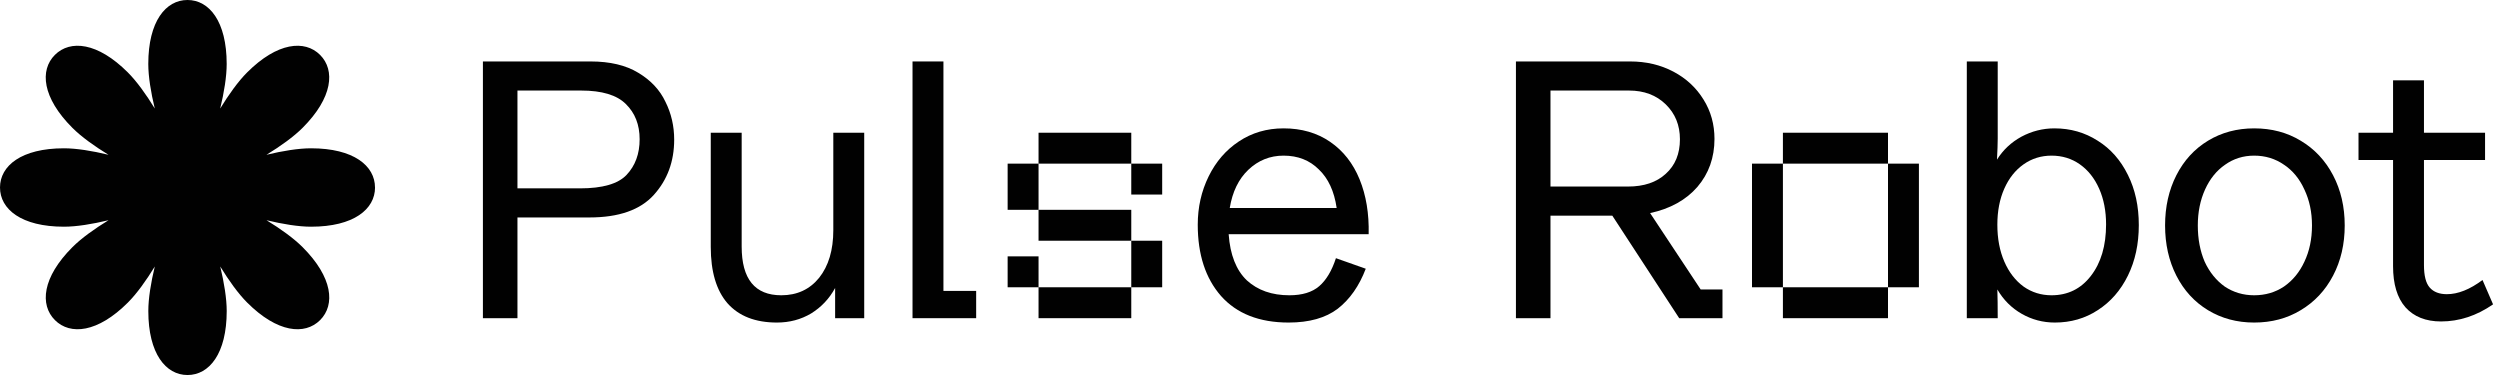
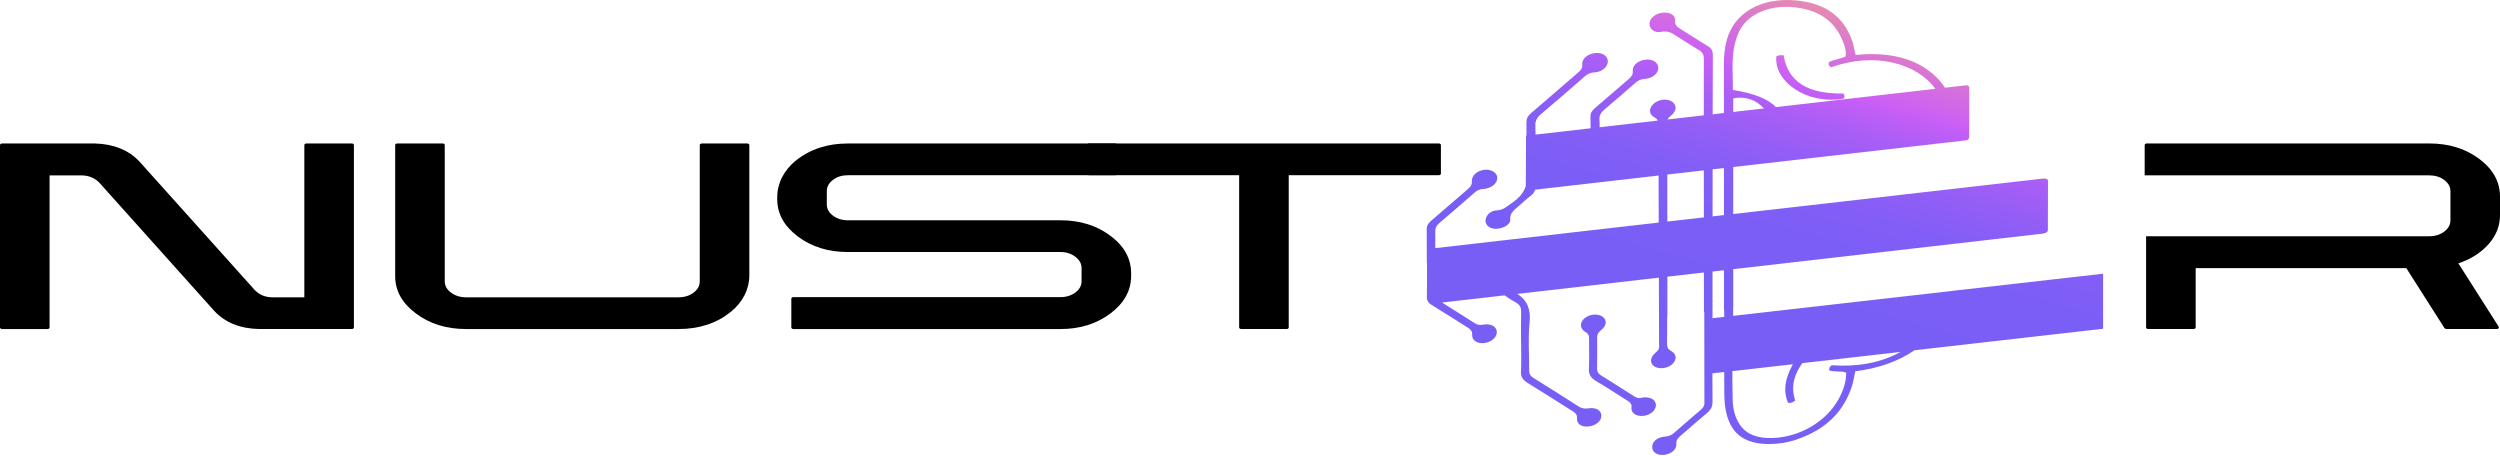
- <svg xmlns="http://www.w3.org/2000/svg" width="220" height="33" viewBox="0 0 220 33" fill="none">
-   <path d="M33 16.5C33 14.595 31.127 13.05 27.371 13.05C26.265 13.05 24.869 13.279 23.449 13.621C24.696 12.858 25.844 12.033 26.626 11.251C29.282 8.595 29.514 6.179 28.167 4.831C26.821 3.485 24.404 3.717 21.748 6.373C20.966 7.154 20.14 8.303 19.378 9.55C19.721 8.13 19.948 6.734 19.948 5.628C19.948 1.871 18.404 -0.001 16.498 -0.001C14.593 -0.001 13.049 1.871 13.049 5.628C13.049 6.734 13.278 8.13 13.62 9.55C12.857 8.303 12.031 7.154 11.249 6.373C8.593 3.717 6.178 3.485 4.83 4.831C3.483 6.178 3.715 8.595 6.371 11.251C7.153 12.033 8.301 12.858 9.548 13.621C8.128 13.278 6.732 13.05 5.626 13.05C1.873 13.05 0 14.595 0 16.5C0 18.405 1.873 19.95 5.629 19.95C6.735 19.95 8.131 19.721 9.551 19.379C8.304 20.142 7.156 20.968 6.374 21.749C3.718 24.405 3.486 26.821 4.833 28.169C6.179 29.515 8.596 29.284 11.252 26.627C12.034 25.846 12.86 24.697 13.622 23.451C13.279 24.87 13.052 26.267 13.052 27.372C13.052 31.129 14.596 33.002 16.502 33.002C18.407 33.002 19.951 31.129 19.951 27.372C19.951 26.267 19.722 24.87 19.381 23.451C20.143 24.697 20.969 25.846 21.751 26.627C24.407 29.284 26.822 29.515 28.17 28.169C29.517 26.822 29.285 24.405 26.629 21.749C25.847 20.968 24.699 20.142 23.452 19.379C24.872 19.722 26.268 19.95 27.374 19.95C31.13 19.95 33.003 18.405 33.003 16.5H33Z" fill="#010101" />
-   <path d="M219.389 26.784C217.938 27.787 216.413 28.288 214.813 28.288C213.469 28.288 212.424 27.872 211.677 27.04C210.952 26.208 210.589 25.003 210.589 23.424V14.08H207.549V11.68H210.589V7.072H213.309V11.68H218.685V14.08H213.309V23.328C213.309 24.267 213.479 24.928 213.821 25.312C214.162 25.696 214.663 25.888 215.325 25.888C216.306 25.888 217.351 25.472 218.461 24.64L219.389 26.784Z" fill="#010101" />
-   <path d="M198.367 28.384C196.853 28.384 195.498 28.021 194.303 27.296C193.109 26.571 192.181 25.557 191.519 24.256C190.858 22.955 190.527 21.483 190.527 19.84C190.527 18.197 190.858 16.725 191.519 15.424C192.181 14.123 193.109 13.109 194.303 12.384C195.498 11.659 196.853 11.296 198.367 11.296C199.903 11.296 201.269 11.659 202.463 12.384C203.679 13.109 204.629 14.123 205.311 15.424C205.994 16.725 206.335 18.197 206.335 19.84C206.335 21.483 205.994 22.955 205.311 24.256C204.629 25.557 203.679 26.571 202.463 27.296C201.269 28.021 199.903 28.384 198.367 28.384ZM198.367 25.984C199.349 25.984 200.223 25.728 200.991 25.216C201.759 24.683 202.357 23.957 202.783 23.04C203.231 22.101 203.455 21.035 203.455 19.84C203.455 18.667 203.231 17.611 202.783 16.672C202.357 15.733 201.759 15.008 200.991 14.496C200.223 13.963 199.349 13.696 198.367 13.696C197.407 13.696 196.554 13.963 195.807 14.496C195.061 15.008 194.474 15.733 194.047 16.672C193.621 17.611 193.407 18.667 193.407 19.84C193.407 21.035 193.61 22.101 194.015 23.04C194.442 23.957 195.029 24.683 195.775 25.216C196.543 25.728 197.407 25.984 198.367 25.984Z" fill="#010101" />
-   <path d="M180.791 11.296C182.199 11.296 183.468 11.659 184.599 12.384C185.73 13.088 186.615 14.091 187.255 15.392C187.895 16.672 188.215 18.144 188.215 19.808C188.215 21.472 187.895 22.955 187.255 24.256C186.615 25.557 185.73 26.571 184.599 27.296C183.49 28.021 182.231 28.384 180.823 28.384C179.778 28.384 178.807 28.128 177.911 27.616C177.015 27.104 176.3 26.389 175.767 25.472C175.788 26.112 175.799 26.955 175.799 28H173.079V5.408H175.799V12.192C175.799 12.619 175.778 13.237 175.735 14.048C176.268 13.195 176.983 12.523 177.879 12.032C178.796 11.541 179.767 11.296 180.791 11.296ZM180.535 25.984C181.964 25.984 183.116 25.419 183.991 24.288C184.887 23.136 185.335 21.621 185.335 19.744C185.335 18.571 185.132 17.525 184.727 16.608C184.322 15.691 183.756 14.976 183.031 14.464C182.306 13.952 181.474 13.696 180.535 13.696C179.618 13.696 178.796 13.952 178.071 14.464C177.346 14.976 176.78 15.691 176.375 16.608C175.97 17.525 175.767 18.581 175.767 19.776C175.767 20.992 175.97 22.069 176.375 23.008C176.78 23.947 177.346 24.683 178.071 25.216C178.796 25.728 179.618 25.984 180.535 25.984Z" fill="#010101" />
-   <path d="M166.144 14.4H156.896V11.68H166.144V14.4ZM156.896 25.28H154.176V14.4H156.896V25.28ZM166.144 14.4H168.864V25.28H166.144V14.4ZM156.896 25.28H166.144V28H156.896V25.28Z" fill="#010101" />
-   <path d="M149.658 25.472H151.578V28H147.77L141.882 18.976H136.442V28H133.402V5.408H143.45C144.858 5.408 146.128 5.707 147.258 6.304C148.389 6.901 149.274 7.723 149.914 8.768C150.554 9.792 150.874 10.944 150.874 12.224C150.874 13.867 150.373 15.275 149.37 16.448C148.368 17.6 146.981 18.368 145.21 18.752L149.658 25.472ZM136.442 16.416H143.258C144.666 16.416 145.776 16.043 146.586 15.296C147.418 14.549 147.834 13.536 147.834 12.256C147.834 11.019 147.418 9.995 146.586 9.184C145.754 8.373 144.677 7.968 143.354 7.968H136.442V16.416Z" fill="#010101" />
-   <path d="M112.954 11.296C114.533 11.296 115.898 11.691 117.05 12.48C118.202 13.269 119.066 14.368 119.642 15.776C120.218 17.184 120.485 18.795 120.442 20.608H108.122C108.25 22.421 108.784 23.776 109.722 24.672C110.682 25.547 111.93 25.984 113.466 25.984C114.597 25.984 115.472 25.717 116.09 25.184C116.709 24.651 117.2 23.829 117.562 22.72L120.186 23.648C119.61 25.163 118.789 26.336 117.722 27.168C116.656 27.979 115.216 28.384 113.402 28.384C110.821 28.384 108.837 27.605 107.45 26.048C106.085 24.491 105.402 22.4 105.402 19.776C105.402 18.24 105.722 16.821 106.362 15.52C107.002 14.219 107.888 13.195 109.018 12.448C110.17 11.68 111.482 11.296 112.954 11.296ZM112.954 13.696C111.76 13.696 110.725 14.112 109.85 14.944C108.997 15.755 108.453 16.875 108.218 18.304H117.626C117.413 16.832 116.89 15.701 116.058 14.912C115.248 14.101 114.213 13.696 112.954 13.696Z" fill="#010101" />
-   <path d="M99.552 11.68V14.4H91.392V11.68H99.552ZM91.392 18.464H88.672V14.4H91.392V18.464ZM102.272 14.4V17.12H99.552V14.4H102.272ZM91.392 21.184V18.464H99.552V21.184H91.392ZM102.272 25.28H99.552V21.184H102.272V25.28ZM88.672 25.28V22.56H91.392V25.28H88.672ZM91.392 25.28H99.552V28H91.392V25.28Z" fill="#010101" />
-   <path d="M83.022 5.408V25.6H85.902V28H80.302V5.408H83.022Z" fill="#010101" />
-   <path d="M73.331 11.68H76.051V28H73.491V25.344C72.979 26.283 72.275 27.029 71.379 27.584C70.483 28.117 69.48 28.384 68.371 28.384C66.472 28.384 65.022 27.819 64.019 26.688C63.038 25.557 62.547 23.904 62.547 21.728V11.68H65.267V21.696C65.267 24.555 66.43 25.984 68.755 25.984C70.141 25.984 71.251 25.472 72.083 24.448C72.915 23.403 73.331 22.005 73.331 20.256V11.68Z" fill="#010101" />
-   <path d="M51.968 5.408C53.675 5.408 55.072 5.739 56.16 6.4C57.269 7.061 58.069 7.915 58.56 8.96C59.072 9.984 59.328 11.093 59.328 12.288C59.328 14.208 58.731 15.829 57.536 17.152C56.341 18.475 54.453 19.136 51.872 19.136H45.536V28H42.496V5.408H51.968ZM51.04 16.576C53.024 16.576 54.389 16.181 55.136 15.392C55.904 14.581 56.288 13.536 56.288 12.256C56.288 10.976 55.883 9.941 55.072 9.152C54.283 8.363 52.971 7.968 51.136 7.968H45.536V16.576H51.04Z" fill="#010101" />
+ <svg xmlns="http://www.w3.org/2000/svg" width="2285" height="416" viewBox="0 0 2285 416" fill="none">
+   <path d="M278.164 132.646C278.164 132.194 278.357 131.823 278.728 131.545C279.099 131.267 279.594 131.123 280.199 131.123H321.659C322.112 131.123 322.525 131.267 322.91 131.545C323.281 131.833 323.473 132.194 323.473 132.646V299.373C323.473 299.712 323.281 300.021 322.91 300.309C322.525 300.597 322.112 300.731 321.659 300.731H236.938C219.576 300.391 205.898 294.905 195.932 284.283L90.604 166.747C86.219 162.455 80.789 160.304 74.301 160.304H45.309V299.383C45.309 299.722 45.117 300.031 44.745 300.32C44.374 300.608 43.879 300.741 43.275 300.741H1.815C1.361 300.741 0.949 300.597 0.564 300.32C0.179 300.042 0 299.722 0 299.383V132.657C0 132.204 0.192 131.833 0.564 131.555C0.935 131.277 1.361 131.133 1.815 131.133H86.535C103.897 131.586 117.575 137.124 127.542 147.757L232.869 265.128C237.089 269.533 242.533 271.746 249.172 271.746H278.164V132.667V132.646Z" fill="black" />
+   <path d="M684.9 251.654C684.9 264.037 679.058 276.162 667.758 285.199C654.808 295.564 638.931 300.742 620.112 300.742H425.981C408.165 300.742 392.906 296.017 380.218 286.578C367.53 277.14 361.193 265.745 361.193 252.406V132.657C361.193 132.204 361.385 131.833 361.756 131.556C362.128 131.278 362.622 131.134 363.227 131.134H404.687C405.141 131.134 405.553 131.278 405.938 131.556C406.309 131.844 406.502 132.204 406.502 132.657V257.151C406.502 261.217 408.426 264.675 412.276 267.495C416.125 270.326 420.689 271.736 425.981 271.736H620.112C625.542 271.736 630.147 270.326 633.927 267.495C637.694 264.665 639.591 261.217 639.591 257.151V132.657C639.591 132.204 639.783 131.833 640.154 131.556C640.526 131.278 641.02 131.134 641.625 131.134H682.852C683.456 131.134 683.951 131.278 684.323 131.556C684.694 131.844 684.886 132.204 684.886 132.657V251.654H684.9Z" fill="black" />
+   <path d="M755.682 186.757C755.682 190.823 757.566 194.281 761.346 197.101C765.113 199.932 769.649 201.342 774.941 201.342H969.292C987.108 201.342 1002.33 206.067 1014.93 215.505C1027.54 224.944 1033.85 236.4 1033.85 249.853V252.231C1033.85 265.57 1027.54 276.996 1014.93 286.496C1002.33 295.996 987.108 300.742 969.292 300.742H725.096C724.642 300.742 724.23 300.598 723.845 300.32C723.46 300.042 723.281 299.671 723.281 299.218V273.095C723.281 272.642 723.474 272.271 723.845 271.993C724.216 271.715 724.642 271.571 725.096 271.571H969.292C974.571 271.571 979.107 270.161 982.888 267.33C986.668 264.5 988.551 261.113 988.551 257.151V244.943C988.551 240.991 986.654 237.563 982.888 234.681C979.107 231.799 974.585 230.358 969.292 230.358H774.941C757.126 230.358 741.908 225.634 729.302 216.195C716.697 206.756 710.387 195.362 710.387 182.022V180.21C710.387 167.818 716.257 155.682 727.584 146.635C740.52 136.311 756.315 131.144 774.955 131.144H1019.14C1019.59 131.144 1020 131.288 1020.39 131.566C1020.76 131.854 1020.95 132.163 1020.95 132.502V158.791C1020.95 159.13 1020.76 159.439 1020.39 159.727C1020.02 160.016 1019.59 160.149 1019.14 160.149H774.955C769.663 160.149 765.14 161.57 761.36 164.39C757.579 167.221 755.696 170.669 755.696 174.735V186.777L755.682 186.757Z" fill="black" />
+   <path d="M993.514 132.646C993.514 132.194 993.707 131.823 994.078 131.545C994.449 131.267 994.875 131.123 995.329 131.123H1315.17C1315.63 131.123 1316.04 131.267 1316.42 131.545C1316.8 131.833 1316.99 132.194 1316.99 132.646V158.77C1316.99 159.11 1316.8 159.419 1316.42 159.707C1316.05 159.995 1315.63 160.129 1315.17 160.129H1177.9V299.208C1177.9 299.661 1177.71 300.031 1177.34 300.309C1176.95 300.597 1176.54 300.731 1176.08 300.731H1134.62C1134.02 300.731 1133.52 300.587 1133.15 300.309C1132.78 300.031 1132.59 299.661 1132.59 299.208V160.129H995.315C994.862 160.129 994.449 159.985 994.064 159.707C993.679 159.429 993.501 159.11 993.501 158.77V132.646H993.514Z" fill="black" />
+   <path d="M2274.58 223.132C2281.54 215.268 2285 206.427 2285 196.597V179.634C2285 166.181 2278.69 154.725 2266.1 145.276C2253.48 135.848 2238.26 131.123 2220.43 131.123H1962.06C1961.61 131.123 1961.18 131.267 1960.8 131.545C1960.43 131.823 1960.23 132.183 1960.23 132.646V160.283H2220.43C2225.72 160.283 2230.26 161.693 2234.04 164.524C2237.79 167.354 2239.7 170.731 2239.7 174.693V201.332C2239.7 205.408 2237.79 208.846 2234.04 211.686C2230.26 214.496 2225.72 215.927 2220.43 215.927H1961.53V299.373C1961.53 299.712 1961.72 300.011 1962.09 300.299C1962.46 300.577 1962.9 300.721 1963.35 300.721H2004.8C2005.39 300.721 2005.9 300.577 2006.27 300.299C2006.64 300.021 2006.84 299.712 2006.84 299.373V245.098H2199.37L2234.25 299.877C2234.7 300.443 2235.29 300.721 2236.08 300.721H2282.03C2282.81 300.721 2283.32 300.505 2283.64 300.062C2283.93 299.599 2284.01 299.156 2283.86 298.693L2247.83 242.051L2246.95 240.702C2258.41 236.843 2267.62 230.996 2274.58 223.132Z" fill="black" />
+   <path d="M1684.75 85.412C1652.24 86.194 1633.96 74.419 1630.24 50.539C1627.82 50.303 1625.92 50.395 1623.61 51.445C1621.08 74.563 1651.75 96.086 1685.03 90.136C1686.29 88.469 1686.18 86.956 1684.75 85.412ZM1784.35 265.91L1777.48 266.692L1707.16 274.69L1692.48 276.357L1584.05 288.699V282.369L1584.16 282.348V246.003L1812.78 219.767L1822.52 218.645L1867.06 213.539C1868.41 213.416 1869.48 213.014 1870.36 212.458C1871.23 211.851 1871.74 211.172 1871.74 210.39L1871.87 165.337C1871.87 164.534 1871.45 163.968 1870.56 163.546C1869.68 163.186 1868.59 163.083 1867.23 163.227L1837.56 166.624L1830.18 167.468L1584.16 195.629V152.636L1770.04 131.35L1796.89 128.272C1797.13 128.251 1797.37 128.19 1797.59 128.128C1798.1 127.963 1798.52 127.706 1798.91 127.325C1799.44 126.779 1799.75 126.1 1799.75 125.318L1799.91 80.265C1799.94 79.504 1799.62 78.855 1799.1 78.433C1798.56 78.011 1797.89 77.847 1797.09 77.95L1777.68 80.162C1774.89 75.757 1771.26 71.578 1766.73 67.656C1749.03 52.402 1724.77 47.338 1696.04 50.251C1694.91 45.485 1694.27 41.121 1692.82 37.045C1685.58 16.727 1670.03 2.687 1640.63 0.299C1608.87 -2.295 1584.68 12.157 1578.18 36.983C1576.27 44.158 1575.61 51.26 1575.62 58.352C1575.62 65.207 1575.65 81.892 1575.65 103.301L1565.36 104.485C1565.42 78.876 1565.47 58.393 1565.53 49.911C1565.53 46.556 1564.4 44.178 1561.05 42.192C1552.46 37.086 1544.26 31.621 1535.81 26.392C1532.77 24.498 1530.6 22.697 1531.05 18.929C1531.64 13.989 1526.52 11.014 1520.18 11.529C1513.58 12.054 1508.15 16.212 1507.64 21.142C1507.19 25.785 1511.78 30.386 1517.73 29.181C1525.39 27.617 1528.77 30.725 1533.03 33.381C1539.59 37.457 1545.94 41.718 1552.66 45.66C1555.93 47.585 1557.31 49.88 1557.31 53.298C1557.28 61.398 1557.28 80.893 1557.28 105.401L1524.15 109.199C1524.72 107.727 1526.15 106.667 1527.62 105.422C1532.74 101.078 1532.74 95.571 1527.89 92.679C1523.38 89.982 1516.23 90.785 1511.78 94.511C1506.97 98.515 1506.71 104.32 1512 107.151C1513.66 108.057 1514.65 109.045 1515.19 110.228L1462.06 116.301C1462.09 113.965 1462.09 111.638 1461.89 109.323C1461.59 105.607 1463.3 102.673 1466.91 99.678C1476.26 91.897 1485.33 83.94 1494.4 75.984C1496.98 73.709 1499.45 72.35 1503.5 72.082C1510.6 71.578 1515.79 66.874 1515.73 61.872C1515.59 57.003 1510.32 53.73 1503.89 54.533C1497.07 55.356 1491.81 59.803 1492.34 65.124C1492.66 68.161 1491.08 70.147 1488.51 72.36C1478.2 81.161 1468.08 90.085 1457.71 98.855C1454.81 101.325 1453.58 103.703 1453.66 106.718C1453.74 110.239 1453.8 113.738 1453.8 117.248L1403.48 123.023C1403.48 120.243 1403.43 117.475 1403.32 114.716C1403.15 110.661 1404.64 107.501 1408.67 104.125C1421.96 93.008 1434.89 81.676 1447.86 70.353C1450.57 67.986 1453.07 66.39 1457.44 66.154C1464.45 65.773 1469.66 60.945 1469.58 55.881C1469.5 50.992 1464.29 47.739 1457.8 48.501C1450.98 49.325 1445.55 53.843 1446.19 59.072C1446.57 62.15 1444.96 64.095 1442.39 66.308C1428.08 78.629 1413.88 91.032 1399.48 103.311C1396.42 105.905 1395.14 108.376 1395.19 111.597C1395.25 115.715 1395.22 119.842 1395.19 123.959L1394.77 124.021L1394.6 169.99V170.01C1392.8 175.702 1388.83 180.807 1381.72 185.604C1377.41 188.538 1374.37 191.955 1367.78 192.294C1361.84 192.614 1357.53 197.523 1357.78 202.104C1358.02 206.643 1362.59 209.576 1368.68 209.062C1374.88 208.537 1380.94 204.739 1380.38 200.375C1379.73 195.249 1383.65 192.192 1387.65 188.754C1391.37 185.522 1394.89 182.135 1398.86 179.13C1401.31 177.298 1402.56 175.435 1403.09 173.366L1515.95 160.438L1516.06 203.411L1311.86 226.786C1311.86 221.599 1311.86 216.432 1311.83 211.244C1311.81 208.434 1312.85 206.159 1315.59 203.823C1326.41 194.652 1337.09 185.367 1347.73 176.062C1350.01 174.055 1352.21 172.944 1355.76 172.728C1363.03 172.223 1368.35 167.818 1368.51 162.815C1368.65 158.07 1363.33 154.55 1356.96 155.178C1350.34 155.837 1344.91 160.386 1345.28 165.708C1345.5 168.682 1344.1 170.731 1341.44 172.985C1330.2 182.599 1319.16 192.367 1307.86 201.949C1305.15 204.286 1303.97 206.489 1304 209.329C1304.16 219.684 1304.08 230.039 1304.08 240.383L1304.25 240.363C1304.25 250.718 1304.38 261.052 1304.16 271.417C1304.08 274.628 1305.46 276.821 1308.51 278.694C1319.52 285.426 1330.26 292.404 1341.21 299.198C1343.97 300.906 1345.78 302.635 1345.56 305.909C1345.18 311.199 1350.28 314.287 1356.72 313.546C1362.92 312.826 1368.02 308.42 1368.1 303.737C1368.18 298.673 1362.94 295.43 1355.62 296.738C1352.02 297.386 1349.87 296.696 1347.62 295.266C1337.79 288.977 1327.96 282.667 1318.01 276.532L1375.17 269.955L1375.26 269.976C1378.38 272.251 1381.65 274.422 1385.2 276.306C1388.95 278.313 1390.47 280.989 1390.33 284.767C1390.05 294.154 1390.25 303.5 1390.25 312.846H1390.3C1390.3 321.873 1390.59 330.859 1390.16 339.948C1389.94 344.466 1391.99 347.39 1396.23 349.983C1410.23 358.506 1423.88 367.368 1437.73 376.056C1440.15 377.579 1441.56 379.133 1441.36 382.026C1440.96 387.615 1445.58 390.548 1452.23 389.745C1458.7 388.963 1463.56 384.836 1463.64 380.08C1463.69 375.17 1458.88 372.103 1451.72 373.246C1447.64 373.884 1445.15 372.926 1442.59 371.321C1428.98 362.654 1415.4 353.998 1401.66 345.475C1398.75 343.684 1397.6 341.553 1397.63 338.538C1397.79 323.901 1396.53 309.367 1398.05 294.679C1399.24 283.439 1396.34 274.762 1386.84 268.627L1516.21 253.775L1516.4 317.416C1516.4 319.465 1514.96 320.813 1513.15 322.336C1507.94 326.742 1507.71 332.351 1512.37 335.1C1516.83 337.714 1524.26 336.685 1528.43 332.887C1532.77 328.903 1532.59 323.602 1527.36 320.762C1524.54 319.238 1523.67 317.385 1523.7 314.771C1523.81 306.29 1523.78 297.829 1523.81 289.347L1523.97 289.327V279.157C1524.03 278.951 1524.06 278.735 1524.17 278.529L1523.97 278.55V252.879L1557.36 249.06C1557.39 265.92 1557.39 278.931 1557.42 285.179V285.415L1557.71 285.374C1557.71 313.176 1557.74 340.977 1557.82 368.778C1557.82 371.166 1556.37 372.937 1554.27 374.748C1546.19 381.706 1538.02 388.634 1530.08 395.695C1527.74 397.743 1525.4 398.711 1521.97 399.009C1514.53 399.668 1510.13 403.497 1510.1 408.623C1510.1 413.491 1514.91 416.528 1521.29 415.694C1527.92 414.85 1532.57 410.733 1532.19 405.36C1532 402.57 1533.35 400.615 1535.82 398.505C1543.82 391.711 1551.49 384.712 1559.63 378.022C1563.61 374.748 1565.27 371.609 1565.24 367.471C1565.19 358.732 1565.13 349.983 1565.13 341.234L1575.95 340.009C1575.95 346.381 1575.98 352.752 1576 359.124C1576.06 368.655 1576.99 378.042 1581.02 386.74C1586.82 399.307 1598.55 405.936 1617.24 405.833C1625.22 405.813 1633.05 404.691 1640.74 402.179C1670.03 392.566 1685.5 375.098 1692.58 353.092C1694.01 348.666 1694.64 344.209 1695.72 339.382C1716.48 336.726 1734.71 330.519 1749.87 320.144L1922.23 300.484V250.172L1784.35 265.848V265.91ZM1523.93 202.526V159.532L1557.31 155.713C1557.31 170.062 1557.34 184.678 1557.34 198.707L1523.95 202.526H1523.93ZM1565.34 154.787L1575.67 153.603C1575.7 167.9 1575.7 182.506 1575.7 196.597L1565.28 197.781C1565.31 183.792 1565.31 169.176 1565.34 154.787ZM1575.91 289.625L1565.2 290.85C1565.2 288.441 1565.23 286.023 1565.23 283.635V275.997C1565.31 275.616 1565.36 275.236 1565.52 274.834L1565.23 274.875C1565.25 268.123 1565.25 258.973 1565.25 248.186L1575.7 247.002V275.606L1575.62 275.627C1575.67 275.709 1575.67 275.812 1575.7 275.905V282.379C1575.7 282.698 1575.73 283.017 1575.76 283.346L1575.92 283.326V289.635L1575.91 289.625ZM1584.16 102.344V89.941C1595.06 87.707 1604.78 91.022 1612.24 99.122L1584.16 102.334V102.344ZM1588.95 30.139C1596.23 13.454 1616.31 4.169 1639.91 6.64C1665.18 9.295 1678.51 21.678 1684.91 39.227C1686.34 43.149 1687.7 47.163 1686.79 51.63C1681.91 53.998 1676.26 54.265 1671.67 56.839C1670.88 58.949 1671.81 60.379 1673.52 61.542C1714.15 46.906 1752.58 58.362 1768.88 81.181L1623.11 97.887C1616.54 90.651 1603.31 85.299 1583.81 82.211C1584.13 65.083 1581.24 47.914 1588.97 30.149L1588.95 30.139ZM1674.11 333.854C1672.03 335.522 1671.54 336.911 1672.03 338.435C1674.14 339.577 1676.91 339.237 1679.38 339.536C1681.85 339.834 1684.7 339.217 1687.41 340.699C1687.49 349.88 1684.19 359.134 1678.42 368.202C1665.69 388.304 1640.08 401.294 1615.57 400.326C1603.43 399.843 1595.06 395.643 1590.01 387.882C1585.7 381.233 1583.92 373.771 1583.68 366.071C1583.43 357.147 1583.39 348.182 1583.39 339.217L1638.69 332.907C1631.9 345.249 1629.27 357.013 1634.41 368.305C1637.12 368.408 1638.84 367.698 1640.81 366.071C1637.4 355.984 1638.47 345.444 1645.4 334.75C1646.04 333.762 1646.69 332.825 1647.39 331.899L1737.12 321.667C1718.89 331.775 1697.44 335.46 1674.13 333.844L1674.11 333.854ZM1685.02 90.136C1686.28 88.469 1686.17 86.956 1684.74 85.412C1652.23 86.194 1633.95 74.419 1630.22 50.539C1627.8 50.303 1625.91 50.395 1623.6 51.445C1621.07 74.563 1651.74 96.086 1685.02 90.136ZM1500.88 363.344C1497.95 364.486 1495.78 363.642 1493.61 362.242C1483.63 355.809 1473.52 349.438 1463.35 343.108C1460.82 341.564 1459.67 339.67 1459.69 336.994C1459.86 327.442 1459.89 317.921 1459.78 308.41C1459.72 305.754 1460.79 303.768 1463.56 301.596C1468.74 297.52 1468.88 292.126 1464.42 289.234C1460.05 286.403 1452.9 287.103 1448.39 290.819C1443.69 294.7 1443.75 300.371 1449.07 303.408C1451.69 304.879 1452.42 306.64 1452.39 309.058C1452.34 318.425 1452.74 327.75 1452.26 337.158C1451.98 342.243 1454.17 345.578 1459.02 348.419C1468.82 354.111 1478.03 360.318 1487.56 366.246C1489.98 367.749 1491.53 369.242 1491.16 372.196C1490.51 377.527 1495.44 380.759 1501.95 380.111C1508.18 379.524 1513.39 375.191 1513.5 370.497C1513.61 365.351 1508.51 362.397 1500.88 363.344ZM1684.75 85.412C1652.24 86.194 1633.96 74.419 1630.24 50.539C1627.82 50.303 1625.92 50.395 1623.61 51.445C1621.08 74.563 1651.75 96.086 1685.03 90.136C1686.29 88.469 1686.18 86.956 1684.75 85.412Z" fill="url(#paint0_linear_13_28)" />
+   <defs>
+     <linearGradient id="paint0_linear_13_28" x1="1765.88" y1="382.699" x2="1875.86" y2="-6.902" gradientUnits="userSpaceOnUse">
+       <stop offset="0.16" stop-color="#795EF6" />
+       <stop offset="0.31" stop-color="#7B5EF6" />
+       <stop offset="0.41" stop-color="#845EF6" />
+       <stop offset="0.49" stop-color="#935EF6" />
+       <stop offset="0.57" stop-color="#A85EF6" />
+       <stop offset="0.64" stop-color="#C35EF6" />
+       <stop offset="0.65" stop-color="#CA5FF7" />
+       <stop offset="0.72" stop-color="#D46EDE" />
+       <stop offset="0.87" stop-color="#ED95A0" />
+       <stop offset="0.93" stop-color="#F8A588" />
+     </linearGradient>
+   </defs>
</svg>
